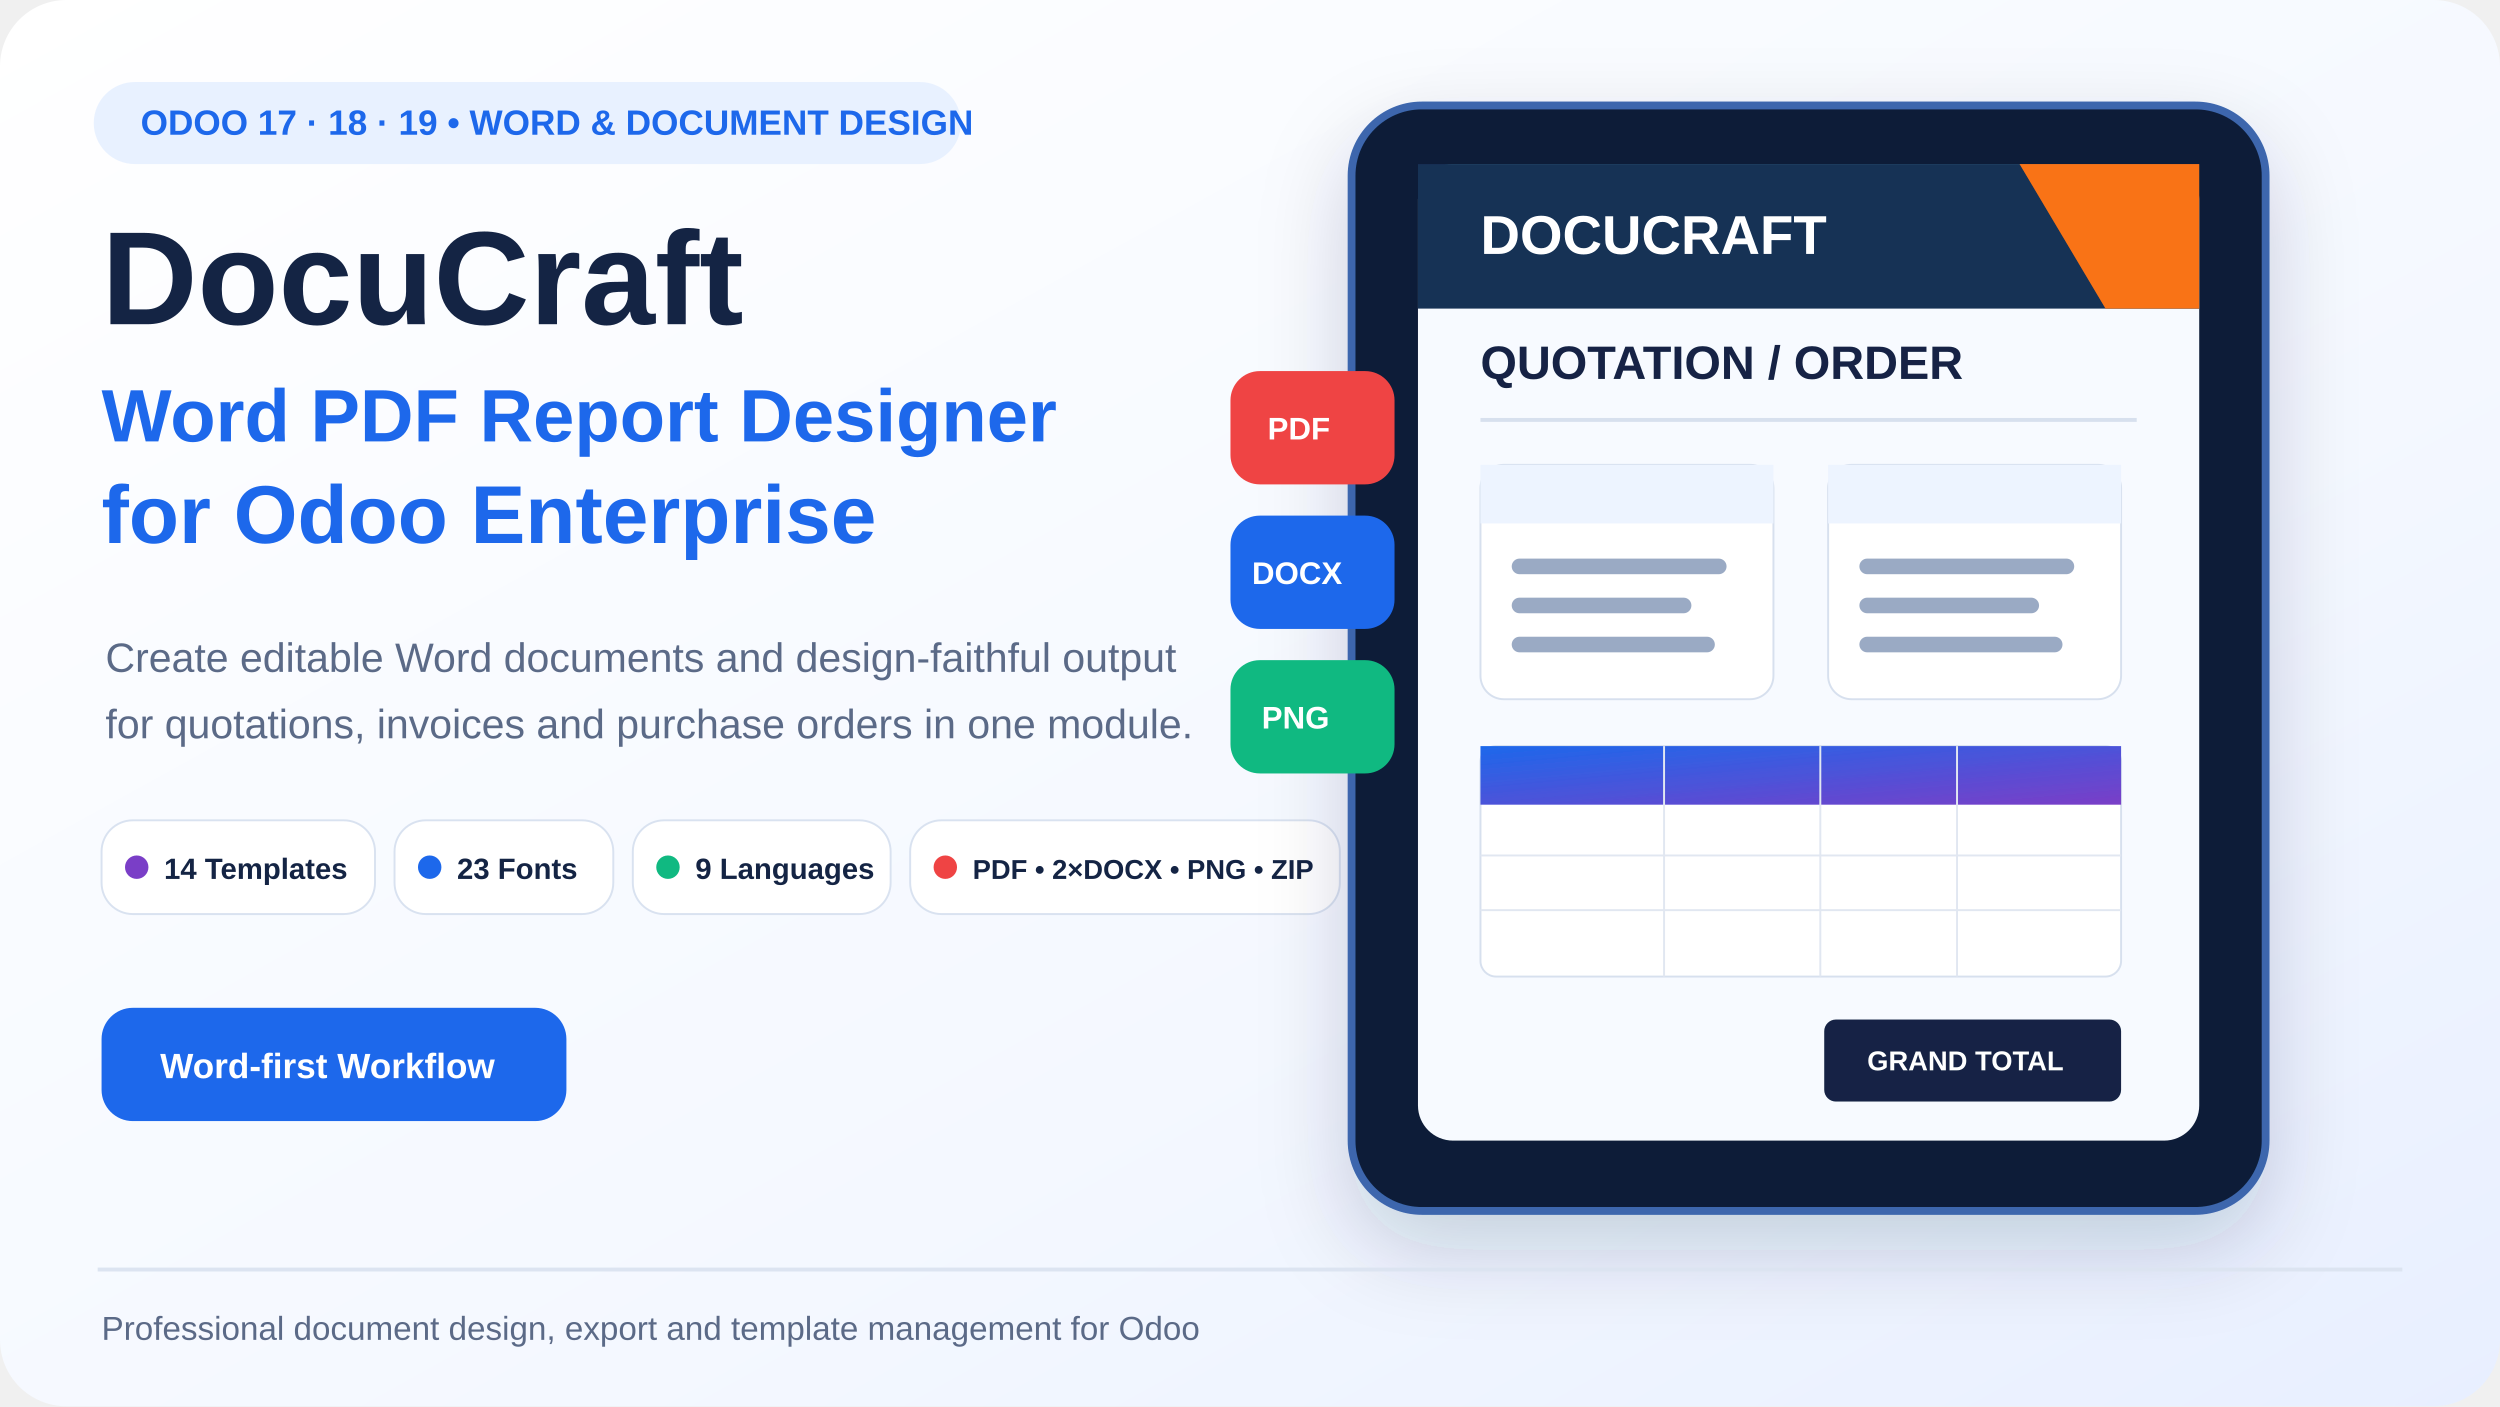
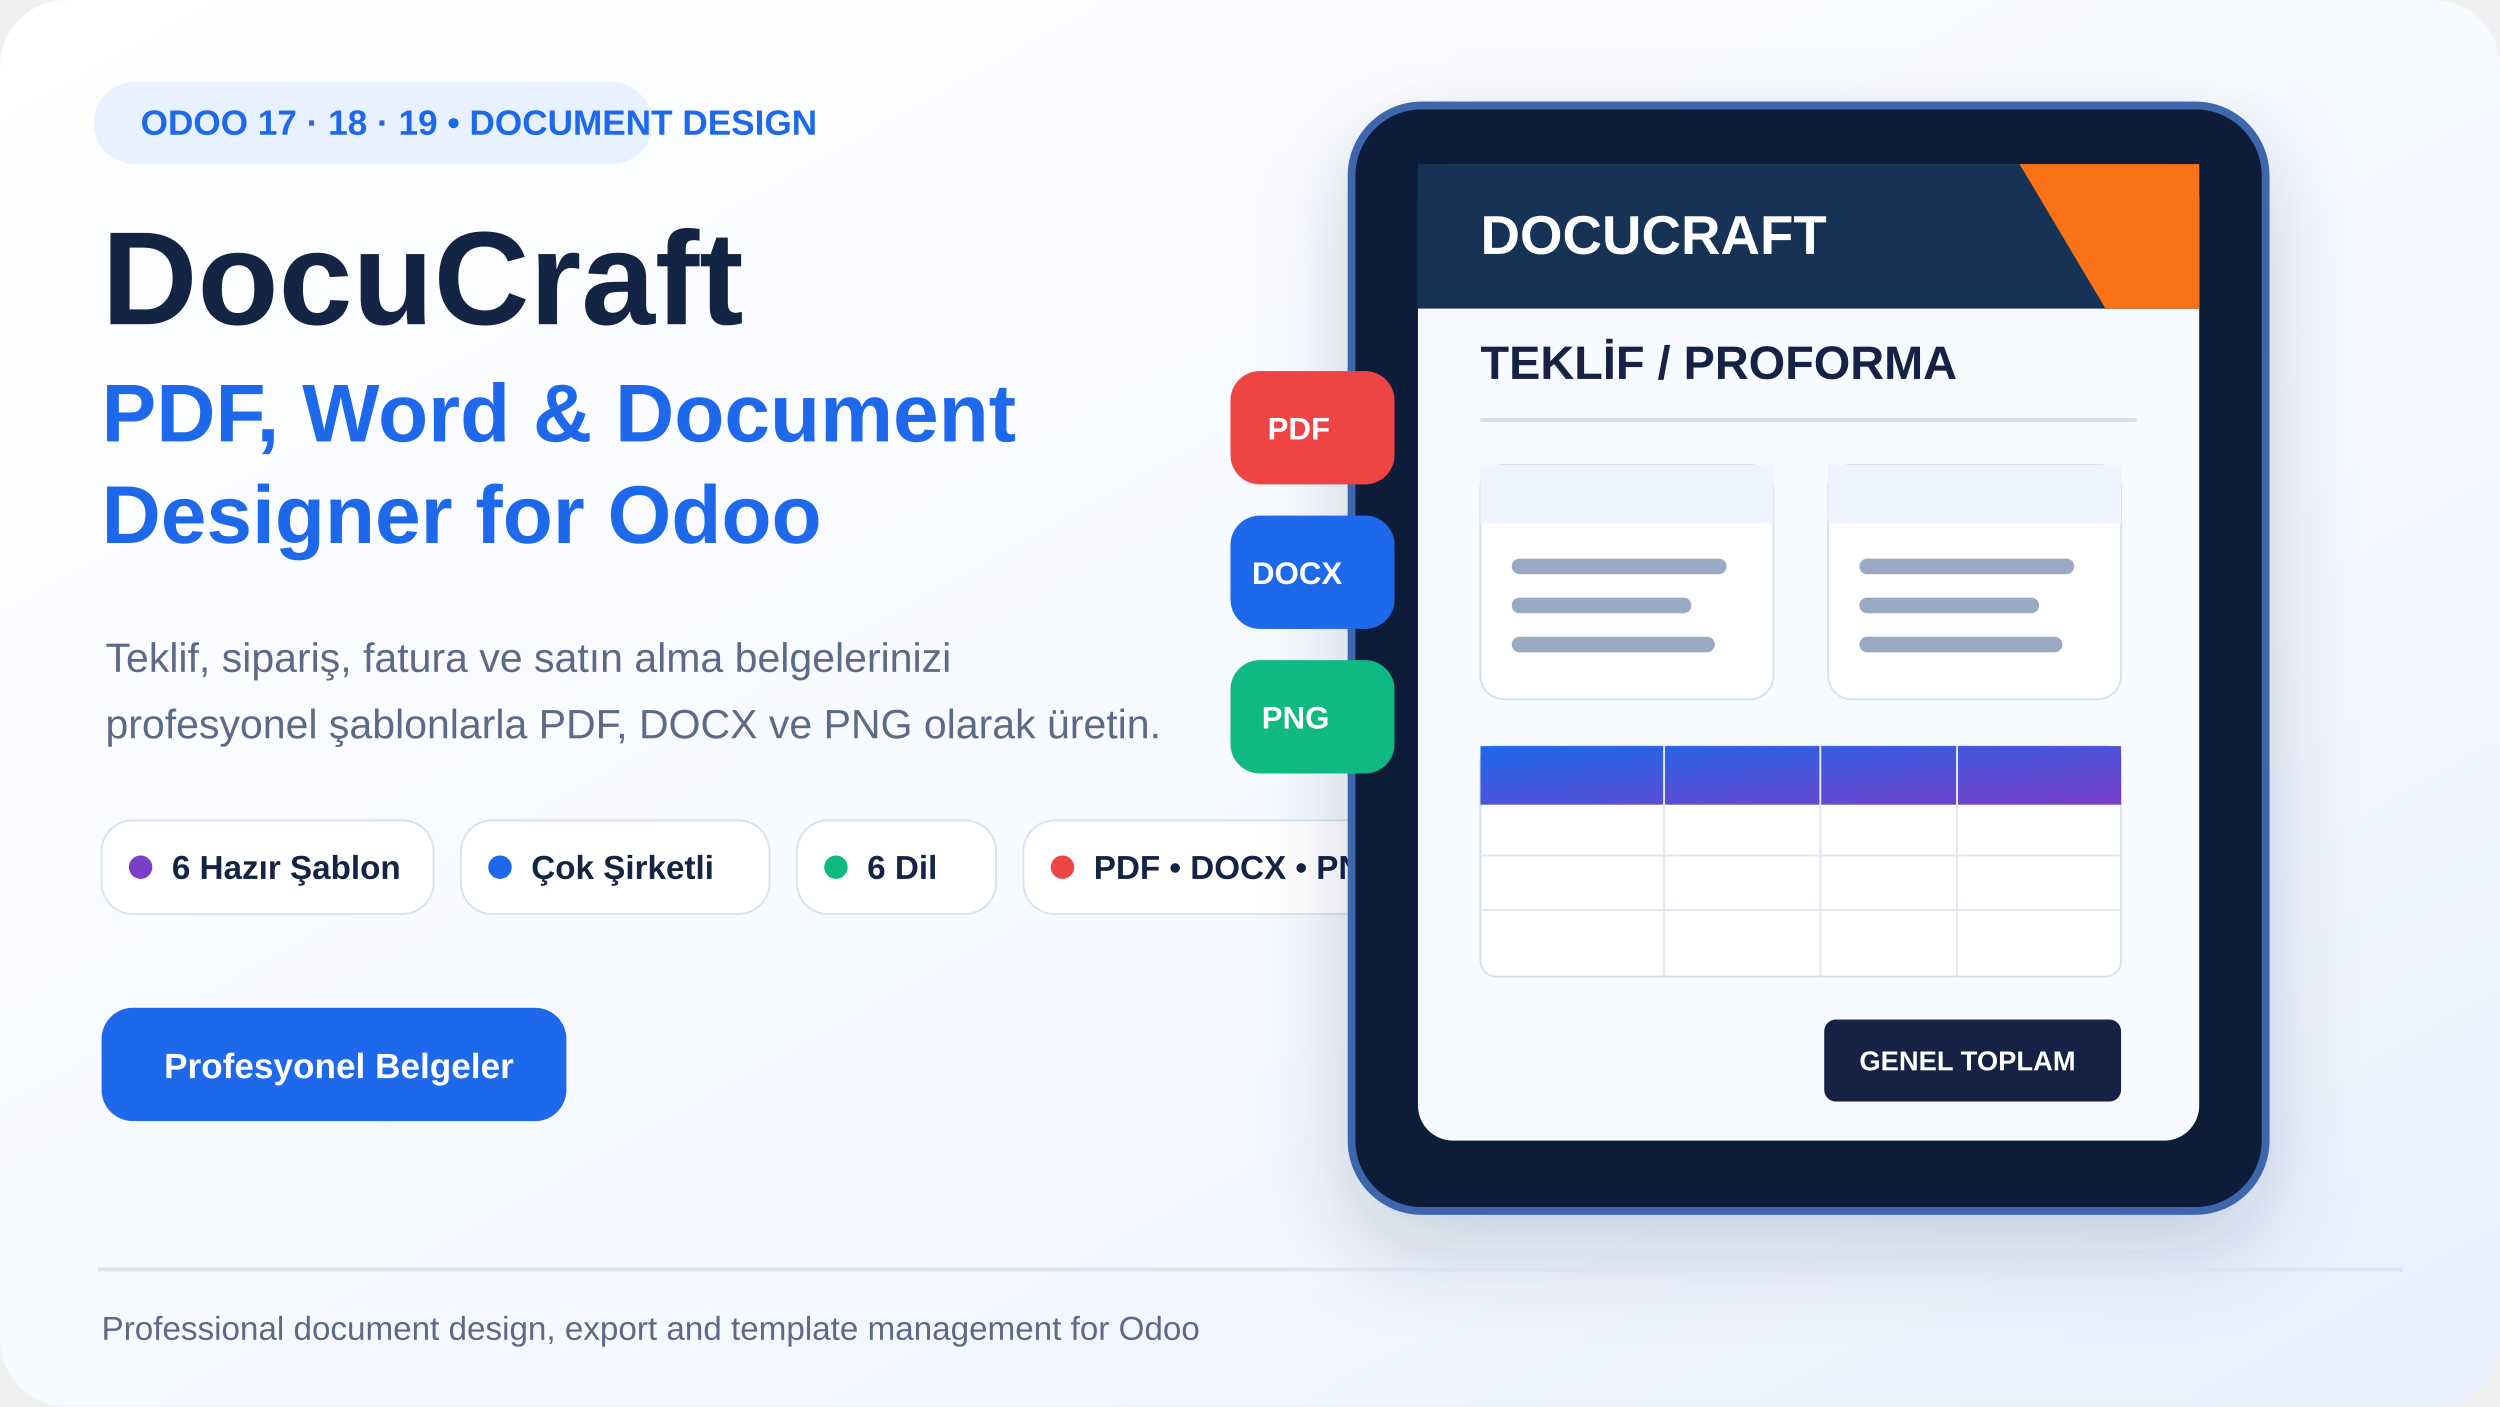
<svg xmlns="http://www.w3.org/2000/svg" width="1280" height="720" viewBox="0 0 1280 720">
  <defs>
    <linearGradient id="bg" x1="0" y1="0" x2="1" y2="1">
      <stop offset="0" stop-color="#ffffff" />
      <stop offset="0.62" stop-color="#f4f8ff" />
      <stop offset="1" stop-color="#e8efff" />
    </linearGradient>
    <linearGradient id="accent" x1="0" y1="0" x2="1" y2="1">
      <stop offset="0" stop-color="#1d68eb" />
      <stop offset="1" stop-color="#7a3ec7" />
    </linearGradient>
    <filter id="shadow" x="-30%" y="-30%" width="160%" height="160%">
      <feDropShadow dx="0" dy="18" stdDeviation="22" flood-color="#132344" flood-opacity=".18" />
    </filter>
  </defs>
  <rect width="1280" height="720" rx="34" fill="url(#bg)" />
-   <rect x="48" y="42" width="444" height="42" rx="21" fill="#e8f1ff" />
-   <text x="72" y="69" font-family="Arial,Helvetica,sans-serif" font-size="18" font-weight="700" fill="#1d68eb">ODOO 17 · 18 · 19 • WORD &amp; DOCUMENT DESIGN</text>
+   <rect x="48" y="42" width="286" height="42" rx="21" fill="#e8f1ff" />
+   <text x="72" y="69" font-family="Arial,Helvetica,sans-serif" font-size="18" font-weight="700" fill="#1d68eb">ODOO 17 · 18 · 19 • DOCUMENT DESIGN</text>
  <text x="52" y="166" font-family="Arial,Helvetica,sans-serif" font-size="68" font-weight="800" fill="#142444">DocuCraft</text>
-   <text x="52" y="226" font-family="Arial,Helvetica,sans-serif" font-size="38" font-weight="800" fill="#1d68eb">Word PDF Report Designer</text>
-   <text x="52" y="278" font-family="Arial,Helvetica,sans-serif" font-size="42" font-weight="800" fill="#1d68eb">for Odoo Enterprise</text>
-   <text x="54" y="344" font-family="Arial,Helvetica,sans-serif" font-size="21" fill="#5b6a87">Create editable Word documents and design-faithful output</text>
-   <text x="54" y="378" font-family="Arial,Helvetica,sans-serif" font-size="21" fill="#5b6a87">for quotations, invoices and purchase orders in one module.</text>
-   <g font-family="Arial,Helvetica,sans-serif" font-size="15" font-weight="700" fill="#142444">
-     <rect x="52" y="420" width="140" height="48" rx="16" fill="#fff" stroke="#d9e2f0" />
-     <circle cx="70" cy="444" r="6" fill="#7a3ec7" />
-     <text x="84" y="450">14 Templates</text>
-     <rect x="202" y="420" width="112" height="48" rx="16" fill="#fff" stroke="#d9e2f0" />
-     <circle cx="220" cy="444" r="6" fill="#1d68eb" />
-     <text x="234" y="450">23 Fonts</text>
-     <rect x="324" y="420" width="132" height="48" rx="16" fill="#fff" stroke="#d9e2f0" />
-     <circle cx="342" cy="444" r="6" fill="#10b981" />
-     <text x="356" y="450">9 Languages</text>
-     <rect x="466" y="420" width="220" height="48" rx="16" fill="#fff" stroke="#d9e2f0" />
-     <circle cx="484" cy="444" r="6" fill="#ef4444" />
-     <text x="498" y="450" font-size="14">PDF • 2×DOCX • PNG • ZIP</text>
+   <text x="52" y="226" font-family="Arial,Helvetica,sans-serif" font-size="42" font-weight="800" fill="#1d68eb">PDF, Word &amp; Document</text>
+   <text x="52" y="278" font-family="Arial,Helvetica,sans-serif" font-size="42" font-weight="800" fill="#1d68eb">Designer for Odoo</text>
+   <text x="54" y="344" font-family="Arial,Helvetica,sans-serif" font-size="21" fill="#5b6a87">Teklif, sipariş, fatura ve satın alma belgelerinizi</text>
+   <text x="54" y="378" font-family="Arial,Helvetica,sans-serif" font-size="21" fill="#5b6a87">profesyonel şablonlarla PDF, DOCX ve PNG olarak üretin.</text>
+   <g font-family="Arial,Helvetica,sans-serif" font-size="17" font-weight="700" fill="#142444">
+     <rect x="52" y="420" width="170" height="48" rx="16" fill="#fff" stroke="#d9e2f0" />
+     <circle cx="72" cy="444" r="6" fill="#7a3ec7" />
+     <text x="88" y="450">6 Hazır Şablon</text>
+     <rect x="236" y="420" width="158" height="48" rx="16" fill="#fff" stroke="#d9e2f0" />
+     <circle cx="256" cy="444" r="6" fill="#1d68eb" />
+     <text x="272" y="450">Çok Şirketli</text>
+     <rect x="408" y="420" width="102" height="48" rx="16" fill="#fff" stroke="#d9e2f0" />
+     <circle cx="428" cy="444" r="6" fill="#10b981" />
+     <text x="444" y="450">6 Dil</text>
+     <rect x="524" y="420" width="202" height="48" rx="16" fill="#fff" stroke="#d9e2f0" />
+     <circle cx="544" cy="444" r="6" fill="#ef4444" />
+     <text x="560" y="450">PDF • DOCX • PNG</text>
  </g>
  <rect x="52" y="516" width="238" height="58" rx="16" fill="#1d68eb" />
-   <text x="82" y="552" font-family="Arial,Helvetica,sans-serif" font-size="18" font-weight="700" fill="#fff">Word-first Workflow</text>
+   <text x="84" y="552" font-family="Arial,Helvetica,sans-serif" font-size="18" font-weight="700" fill="#fff">Profesyonel Belgeler</text>
  <g filter="url(#shadow)">
    <rect x="692" y="54" width="468" height="566" rx="36" fill="#0d1d38" stroke="#3c66ad" stroke-width="4" />
    <rect x="726" y="84" width="400" height="500" rx="18" fill="#f7faff" />
    <rect x="726" y="84" width="400" height="74" fill="#123054" />
    <path d="M1034 84h92v74h-48z" fill="#f97316" />
    <text x="758" y="130" font-family="Arial,Helvetica,sans-serif" font-size="28" font-weight="800" fill="#fff">DOCUCRAFT</text>
-     <text x="758" y="194" font-family="Arial,Helvetica,sans-serif" font-size="24" font-weight="800" fill="#142444">QUOTATION / ORDER</text>
+     <text x="758" y="194" font-family="Arial,Helvetica,sans-serif" font-size="24" font-weight="800" fill="#142444">TEKLİF / PROFORMA</text>
    <line x1="758" y1="215" x2="1094" y2="215" stroke="#d7e0ee" stroke-width="2" />
    <rect x="758" y="238" width="150" height="120" rx="12" fill="#fff" stroke="#d7e0ee" />
    <rect x="936" y="238" width="150" height="120" rx="12" fill="#fff" stroke="#d7e0ee" />
    <rect x="758" y="238" width="150" height="30" fill="#edf4ff" />
    <rect x="936" y="238" width="150" height="30" fill="#edf4ff" />
    <g fill="#9aaac4">
      <rect x="774" y="286" width="110" height="8" rx="4" />
      <rect x="774" y="306" width="92" height="8" rx="4" />
      <rect x="774" y="326" width="104" height="8" rx="4" />
      <rect x="952" y="286" width="110" height="8" rx="4" />
      <rect x="952" y="306" width="92" height="8" rx="4" />
      <rect x="952" y="326" width="104" height="8" rx="4" />
    </g>
    <rect x="758" y="382" width="328" height="118" rx="8" fill="#fff" stroke="#d7e0ee" />
    <rect x="758" y="382" width="328" height="30" fill="url(#accent)" />
    <g stroke="#e1e7f1">
      <line x1="758" y1="438" x2="1086" y2="438" />
      <line x1="758" y1="466" x2="1086" y2="466" />
      <line x1="852" y1="382" x2="852" y2="500" />
      <line x1="932" y1="382" x2="932" y2="500" />
      <line x1="1002" y1="382" x2="1002" y2="500" />
    </g>
    <rect x="934" y="522" width="152" height="42" rx="6" fill="#142444" />
-     <text x="956" y="548" font-family="Arial,Helvetica,sans-serif" font-size="14" font-weight="700" fill="#fff">GRAND TOTAL</text>
+     <text x="952" y="548" font-family="Arial,Helvetica,sans-serif" font-size="14" font-weight="700" fill="#fff">GENEL TOPLAM</text>
  </g>
  <g font-family="Arial,Helvetica,sans-serif" font-size="16" font-weight="800" fill="#fff">
    <rect x="630" y="190" width="84" height="58" rx="15" fill="#ef4444" />
    <text x="649" y="225">PDF</text>
    <rect x="630" y="264" width="84" height="58" rx="15" fill="#1d68eb" />
    <text x="641" y="299">DOCX</text>
    <rect x="630" y="338" width="84" height="58" rx="15" fill="#10b981" />
    <text x="646" y="373">PNG</text>
  </g>
  <line x1="50" y1="650" x2="1230" y2="650" stroke="#dce4f1" stroke-width="2" />
  <text x="52" y="686" font-family="Arial,Helvetica,sans-serif" font-size="17" fill="#5b6a87">Professional document design, export and template management for Odoo</text>
</svg>
